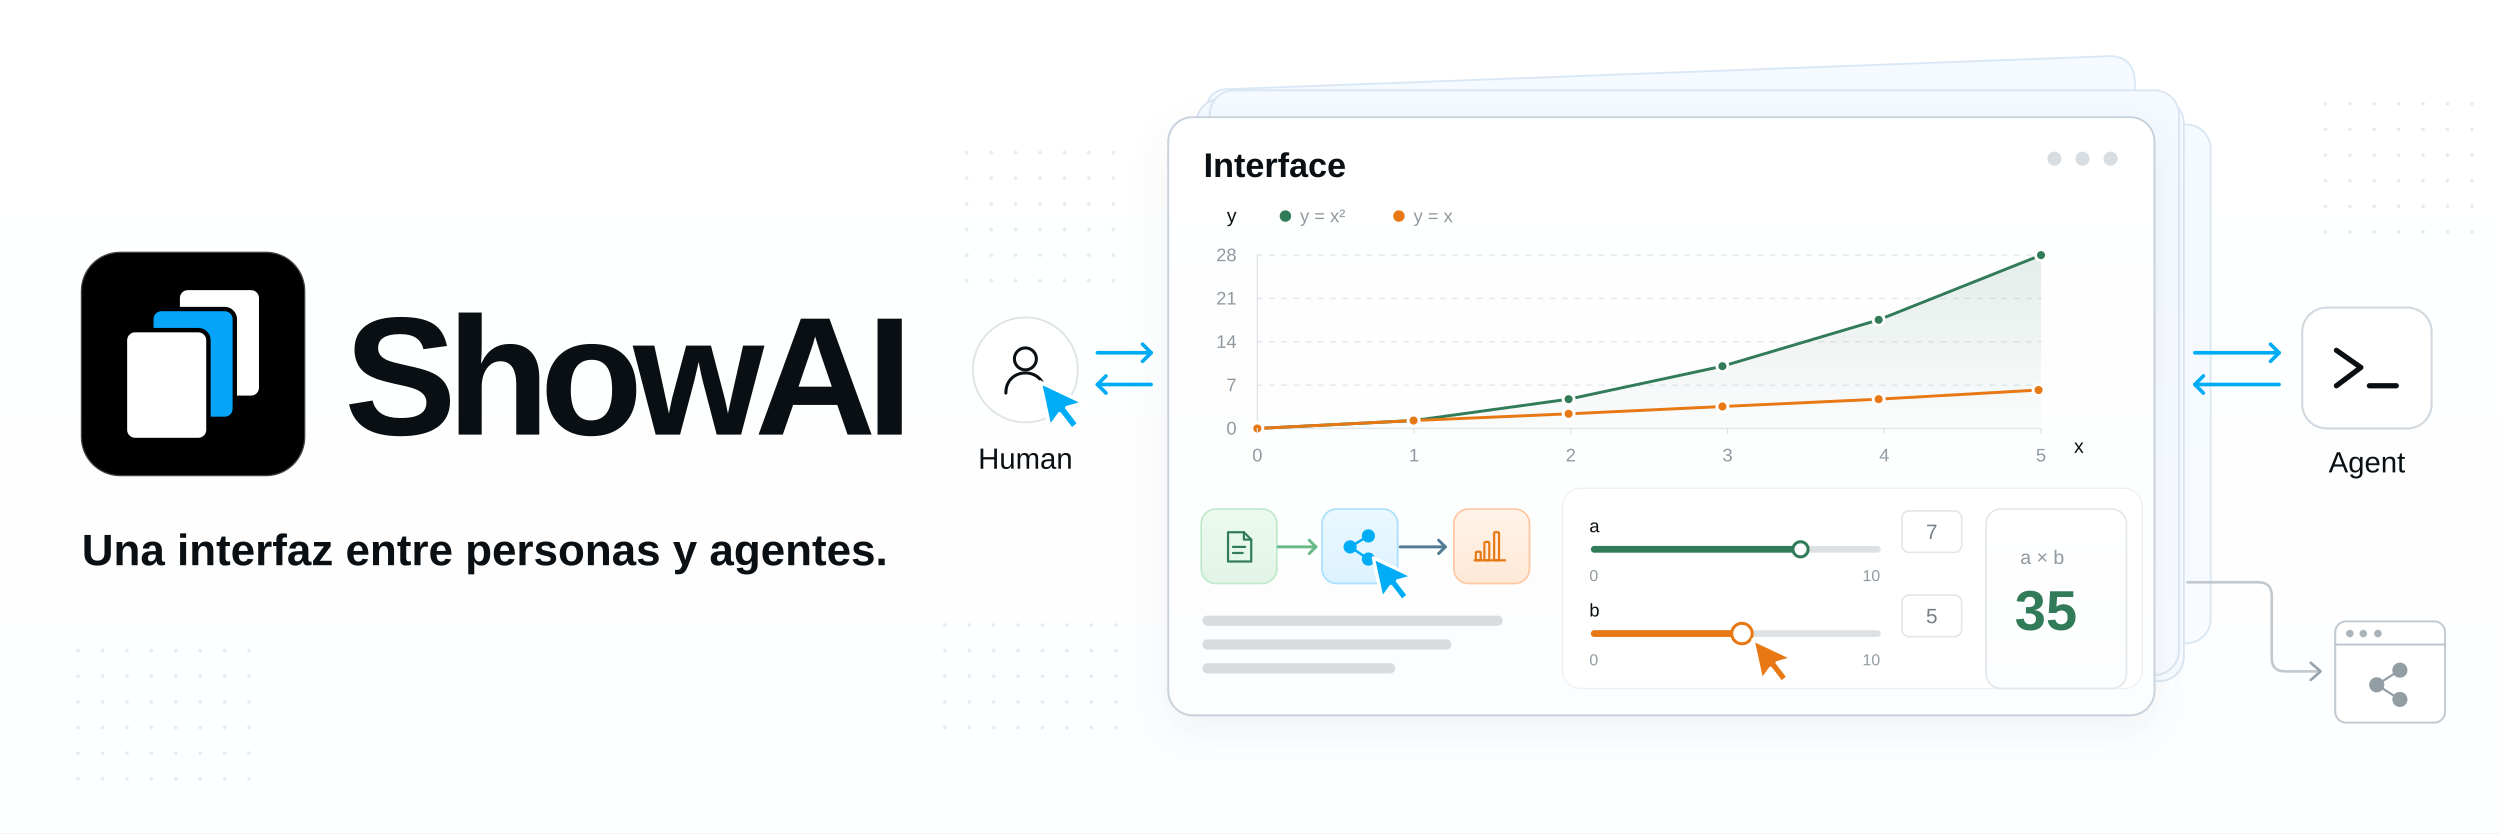
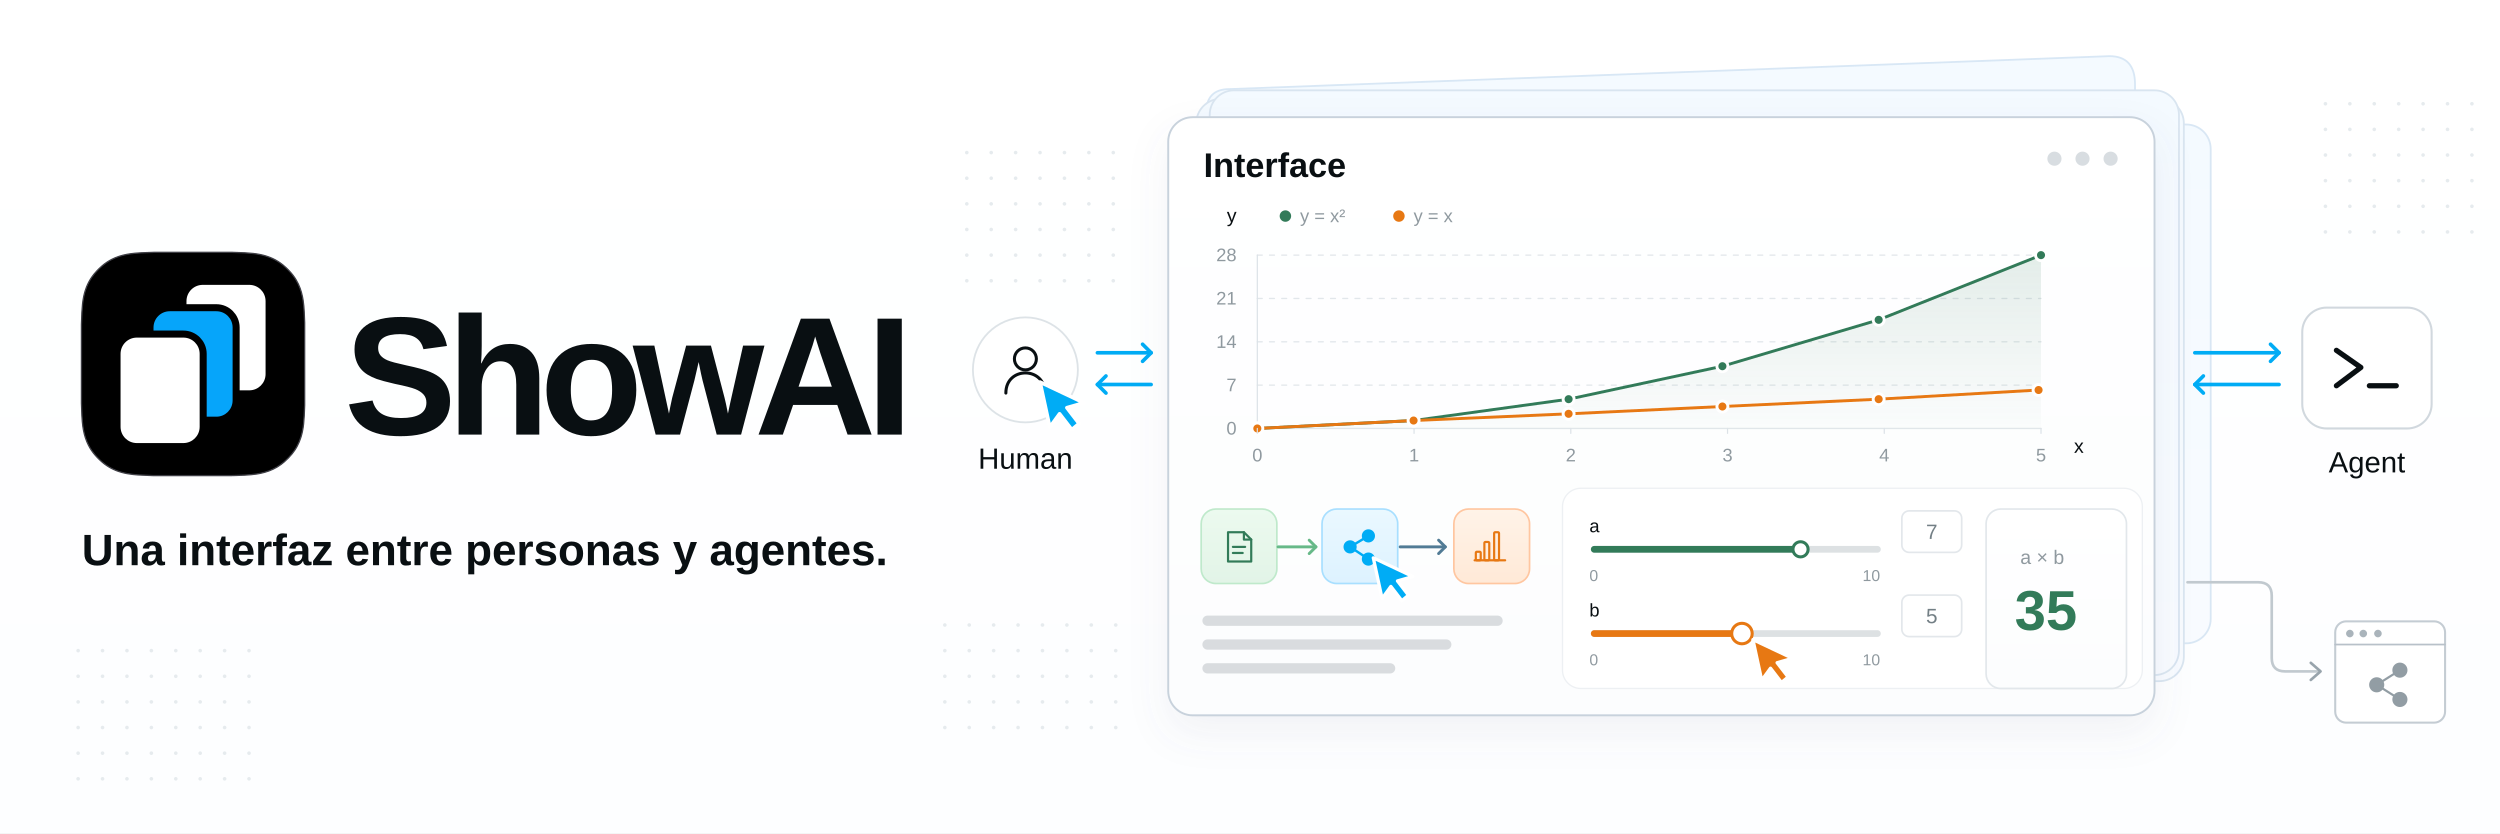
<svg xmlns="http://www.w3.org/2000/svg" width="2172" height="724" viewBox="0 0 2172 724" role="img" aria-labelledby="title description" lang="es" xml:lang="es">
  <defs>
    <linearGradient id="page-fill" x1="0%" y1="0%" x2="0%" y2="100%">
      <stop offset="0" stop-color="#FFFFFF" stop-opacity="1" />
      <stop offset="1" stop-color="#FDFEFF" stop-opacity="1" />
    </linearGradient>
    <linearGradient id="panel-fill" x1="0%" y1="0%" x2="0%" y2="100%">
      <stop offset="0" stop-color="#FFFFFF" stop-opacity="1" />
      <stop offset="1" stop-color="#FCFDFE" stop-opacity="1" />
    </linearGradient>
    <linearGradient id="rear-fill" x1="0%" y1="0%" x2="0%" y2="100%">
      <stop offset="0" stop-color="#F4FAFF" stop-opacity="1" />
      <stop offset="1" stop-color="#F8FBFF" stop-opacity="1" />
    </linearGradient>
    <linearGradient id="chart-fill" x1="0%" y1="0%" x2="0%" y2="100%">
      <stop offset="0" stop-color="#327B59" stop-opacity="0.13" />
      <stop offset="1" stop-color="#327B59" stop-opacity="0.015" />
    </linearGradient>
    <linearGradient id="green-tile" x1="0%" y1="0%" x2="0%" y2="100%">
      <stop offset="0" stop-color="#ECFAEF" stop-opacity="1" />
      <stop offset="1" stop-color="#E2F4E7" stop-opacity="1" />
    </linearGradient>
    <linearGradient id="blue-tile" x1="0%" y1="0%" x2="0%" y2="100%">
      <stop offset="0" stop-color="#EAF8FF" stop-opacity="1" />
      <stop offset="1" stop-color="#DDF2FF" stop-opacity="1" />
    </linearGradient>
    <linearGradient id="orange-tile" x1="0%" y1="0%" x2="0%" y2="100%">
      <stop offset="0" stop-color="#FFF3E8" stop-opacity="1" />
      <stop offset="1" stop-color="#FFE9D7" stop-opacity="1" />
    </linearGradient>
    <filter id="panel-shadow" x="-10%" y="-10%" width="125%" height="135%">
      <feDropShadow dx="0" dy="14" stdDeviation="16" flood-color="#66798A" flood-opacity="0.08" />
    </filter>
  </defs>
  <g id="banner" transform="scale(1.060547)">
    <rect x="0" y="0" width="2048" height="682.667" rx="0" fill="url(#page-fill)" stroke-width="1" id="background" />
    <g id="dots-left">
      <circle cx="64" cy="533" r="1.5" fill="#E6EBEE" stroke-width="1" />
      <circle cx="64" cy="554" r="1.5" fill="#E6EBEE" stroke-width="1" />
      <circle cx="64" cy="575" r="1.5" fill="#E6EBEE" stroke-width="1" />
      <circle cx="64" cy="596" r="1.5" fill="#E6EBEE" stroke-width="1" />
      <circle cx="64" cy="617" r="1.5" fill="#E6EBEE" stroke-width="1" />
      <circle cx="64" cy="638" r="1.5" fill="#E6EBEE" stroke-width="1" />
      <circle cx="84" cy="533" r="1.5" fill="#E6EBEE" stroke-width="1" />
      <circle cx="84" cy="554" r="1.5" fill="#E6EBEE" stroke-width="1" />
      <circle cx="84" cy="575" r="1.5" fill="#E6EBEE" stroke-width="1" />
      <circle cx="84" cy="596" r="1.5" fill="#E6EBEE" stroke-width="1" />
      <circle cx="84" cy="617" r="1.5" fill="#E6EBEE" stroke-width="1" />
      <circle cx="84" cy="638" r="1.5" fill="#E6EBEE" stroke-width="1" />
      <circle cx="104" cy="533" r="1.5" fill="#E6EBEE" stroke-width="1" />
      <circle cx="104" cy="554" r="1.5" fill="#E6EBEE" stroke-width="1" />
      <circle cx="104" cy="575" r="1.5" fill="#E6EBEE" stroke-width="1" />
      <circle cx="104" cy="596" r="1.5" fill="#E6EBEE" stroke-width="1" />
      <circle cx="104" cy="617" r="1.5" fill="#E6EBEE" stroke-width="1" />
      <circle cx="104" cy="638" r="1.5" fill="#E6EBEE" stroke-width="1" />
      <circle cx="124" cy="533" r="1.5" fill="#E6EBEE" stroke-width="1" />
      <circle cx="124" cy="554" r="1.5" fill="#E6EBEE" stroke-width="1" />
      <circle cx="124" cy="575" r="1.5" fill="#E6EBEE" stroke-width="1" />
      <circle cx="124" cy="596" r="1.5" fill="#E6EBEE" stroke-width="1" />
      <circle cx="124" cy="617" r="1.5" fill="#E6EBEE" stroke-width="1" />
      <circle cx="124" cy="638" r="1.5" fill="#E6EBEE" stroke-width="1" />
      <circle cx="144" cy="533" r="1.5" fill="#E6EBEE" stroke-width="1" />
      <circle cx="144" cy="554" r="1.5" fill="#E6EBEE" stroke-width="1" />
      <circle cx="144" cy="575" r="1.5" fill="#E6EBEE" stroke-width="1" />
      <circle cx="144" cy="596" r="1.5" fill="#E6EBEE" stroke-width="1" />
      <circle cx="144" cy="617" r="1.5" fill="#E6EBEE" stroke-width="1" />
      <circle cx="144" cy="638" r="1.5" fill="#E6EBEE" stroke-width="1" />
      <circle cx="164" cy="533" r="1.5" fill="#E6EBEE" stroke-width="1" />
      <circle cx="164" cy="554" r="1.5" fill="#E6EBEE" stroke-width="1" />
      <circle cx="164" cy="575" r="1.5" fill="#E6EBEE" stroke-width="1" />
      <circle cx="164" cy="596" r="1.5" fill="#E6EBEE" stroke-width="1" />
      <circle cx="164" cy="617" r="1.5" fill="#E6EBEE" stroke-width="1" />
      <circle cx="164" cy="638" r="1.5" fill="#E6EBEE" stroke-width="1" />
      <circle cx="184" cy="533" r="1.5" fill="#E6EBEE" stroke-width="1" />
      <circle cx="184" cy="554" r="1.5" fill="#E6EBEE" stroke-width="1" />
      <circle cx="184" cy="575" r="1.5" fill="#E6EBEE" stroke-width="1" />
      <circle cx="184" cy="596" r="1.5" fill="#E6EBEE" stroke-width="1" />
      <circle cx="184" cy="617" r="1.5" fill="#E6EBEE" stroke-width="1" />
      <circle cx="184" cy="638" r="1.5" fill="#E6EBEE" stroke-width="1" />
      <circle cx="204" cy="533" r="1.5" fill="#E6EBEE" stroke-width="1" />
      <circle cx="204" cy="554" r="1.5" fill="#E6EBEE" stroke-width="1" />
      <circle cx="204" cy="575" r="1.5" fill="#E6EBEE" stroke-width="1" />
      <circle cx="204" cy="596" r="1.5" fill="#E6EBEE" stroke-width="1" />
      <circle cx="204" cy="617" r="1.5" fill="#E6EBEE" stroke-width="1" />
      <circle cx="204" cy="638" r="1.5" fill="#E6EBEE" stroke-width="1" />
    </g>
    <g id="dots-middle-top">
      <circle cx="792" cy="125" r="1.5" fill="#E6EBEE" stroke-width="1" />
      <circle cx="792" cy="146" r="1.5" fill="#E6EBEE" stroke-width="1" />
      <circle cx="792" cy="167" r="1.5" fill="#E6EBEE" stroke-width="1" />
      <circle cx="792" cy="188" r="1.5" fill="#E6EBEE" stroke-width="1" />
      <circle cx="792" cy="209" r="1.5" fill="#E6EBEE" stroke-width="1" />
      <circle cx="792" cy="230" r="1.5" fill="#E6EBEE" stroke-width="1" />
      <circle cx="812" cy="125" r="1.5" fill="#E6EBEE" stroke-width="1" />
      <circle cx="812" cy="146" r="1.5" fill="#E6EBEE" stroke-width="1" />
      <circle cx="812" cy="167" r="1.5" fill="#E6EBEE" stroke-width="1" />
      <circle cx="812" cy="188" r="1.5" fill="#E6EBEE" stroke-width="1" />
      <circle cx="812" cy="209" r="1.5" fill="#E6EBEE" stroke-width="1" />
      <circle cx="812" cy="230" r="1.5" fill="#E6EBEE" stroke-width="1" />
      <circle cx="832" cy="125" r="1.5" fill="#E6EBEE" stroke-width="1" />
      <circle cx="832" cy="146" r="1.5" fill="#E6EBEE" stroke-width="1" />
      <circle cx="832" cy="167" r="1.5" fill="#E6EBEE" stroke-width="1" />
      <circle cx="832" cy="188" r="1.5" fill="#E6EBEE" stroke-width="1" />
      <circle cx="832" cy="209" r="1.5" fill="#E6EBEE" stroke-width="1" />
      <circle cx="832" cy="230" r="1.5" fill="#E6EBEE" stroke-width="1" />
      <circle cx="852" cy="125" r="1.5" fill="#E6EBEE" stroke-width="1" />
      <circle cx="852" cy="146" r="1.5" fill="#E6EBEE" stroke-width="1" />
      <circle cx="852" cy="167" r="1.5" fill="#E6EBEE" stroke-width="1" />
      <circle cx="852" cy="188" r="1.5" fill="#E6EBEE" stroke-width="1" />
      <circle cx="852" cy="209" r="1.5" fill="#E6EBEE" stroke-width="1" />
      <circle cx="852" cy="230" r="1.5" fill="#E6EBEE" stroke-width="1" />
      <circle cx="872" cy="125" r="1.5" fill="#E6EBEE" stroke-width="1" />
      <circle cx="872" cy="146" r="1.5" fill="#E6EBEE" stroke-width="1" />
      <circle cx="872" cy="167" r="1.5" fill="#E6EBEE" stroke-width="1" />
      <circle cx="872" cy="188" r="1.5" fill="#E6EBEE" stroke-width="1" />
      <circle cx="872" cy="209" r="1.5" fill="#E6EBEE" stroke-width="1" />
      <circle cx="872" cy="230" r="1.5" fill="#E6EBEE" stroke-width="1" />
      <circle cx="892" cy="125" r="1.5" fill="#E6EBEE" stroke-width="1" />
      <circle cx="892" cy="146" r="1.5" fill="#E6EBEE" stroke-width="1" />
      <circle cx="892" cy="167" r="1.5" fill="#E6EBEE" stroke-width="1" />
      <circle cx="892" cy="188" r="1.5" fill="#E6EBEE" stroke-width="1" />
      <circle cx="892" cy="209" r="1.5" fill="#E6EBEE" stroke-width="1" />
      <circle cx="892" cy="230" r="1.5" fill="#E6EBEE" stroke-width="1" />
      <circle cx="912" cy="125" r="1.5" fill="#E6EBEE" stroke-width="1" />
      <circle cx="912" cy="146" r="1.5" fill="#E6EBEE" stroke-width="1" />
      <circle cx="912" cy="167" r="1.5" fill="#E6EBEE" stroke-width="1" />
      <circle cx="912" cy="188" r="1.5" fill="#E6EBEE" stroke-width="1" />
      <circle cx="912" cy="209" r="1.5" fill="#E6EBEE" stroke-width="1" />
      <circle cx="912" cy="230" r="1.5" fill="#E6EBEE" stroke-width="1" />
    </g>
    <g id="dots-middle-bottom">
      <circle cx="774" cy="512" r="1.5" fill="#E6EBEE" stroke-width="1" />
      <circle cx="774" cy="533" r="1.5" fill="#E6EBEE" stroke-width="1" />
      <circle cx="774" cy="554" r="1.5" fill="#E6EBEE" stroke-width="1" />
      <circle cx="774" cy="575" r="1.5" fill="#E6EBEE" stroke-width="1" />
      <circle cx="774" cy="596" r="1.5" fill="#E6EBEE" stroke-width="1" />
      <circle cx="794" cy="512" r="1.5" fill="#E6EBEE" stroke-width="1" />
      <circle cx="794" cy="533" r="1.5" fill="#E6EBEE" stroke-width="1" />
      <circle cx="794" cy="554" r="1.5" fill="#E6EBEE" stroke-width="1" />
      <circle cx="794" cy="575" r="1.5" fill="#E6EBEE" stroke-width="1" />
      <circle cx="794" cy="596" r="1.5" fill="#E6EBEE" stroke-width="1" />
      <circle cx="814" cy="512" r="1.5" fill="#E6EBEE" stroke-width="1" />
      <circle cx="814" cy="533" r="1.5" fill="#E6EBEE" stroke-width="1" />
      <circle cx="814" cy="554" r="1.5" fill="#E6EBEE" stroke-width="1" />
      <circle cx="814" cy="575" r="1.5" fill="#E6EBEE" stroke-width="1" />
      <circle cx="814" cy="596" r="1.5" fill="#E6EBEE" stroke-width="1" />
      <circle cx="834" cy="512" r="1.5" fill="#E6EBEE" stroke-width="1" />
      <circle cx="834" cy="533" r="1.5" fill="#E6EBEE" stroke-width="1" />
      <circle cx="834" cy="554" r="1.5" fill="#E6EBEE" stroke-width="1" />
      <circle cx="834" cy="575" r="1.5" fill="#E6EBEE" stroke-width="1" />
      <circle cx="834" cy="596" r="1.5" fill="#E6EBEE" stroke-width="1" />
      <circle cx="854" cy="512" r="1.5" fill="#E6EBEE" stroke-width="1" />
      <circle cx="854" cy="533" r="1.5" fill="#E6EBEE" stroke-width="1" />
      <circle cx="854" cy="554" r="1.5" fill="#E6EBEE" stroke-width="1" />
      <circle cx="854" cy="575" r="1.5" fill="#E6EBEE" stroke-width="1" />
      <circle cx="854" cy="596" r="1.5" fill="#E6EBEE" stroke-width="1" />
      <circle cx="874" cy="512" r="1.5" fill="#E6EBEE" stroke-width="1" />
      <circle cx="874" cy="533" r="1.5" fill="#E6EBEE" stroke-width="1" />
      <circle cx="874" cy="554" r="1.5" fill="#E6EBEE" stroke-width="1" />
      <circle cx="874" cy="575" r="1.5" fill="#E6EBEE" stroke-width="1" />
      <circle cx="874" cy="596" r="1.5" fill="#E6EBEE" stroke-width="1" />
      <circle cx="894" cy="512" r="1.5" fill="#E6EBEE" stroke-width="1" />
      <circle cx="894" cy="533" r="1.5" fill="#E6EBEE" stroke-width="1" />
      <circle cx="894" cy="554" r="1.5" fill="#E6EBEE" stroke-width="1" />
      <circle cx="894" cy="575" r="1.5" fill="#E6EBEE" stroke-width="1" />
      <circle cx="894" cy="596" r="1.5" fill="#E6EBEE" stroke-width="1" />
      <circle cx="914" cy="512" r="1.5" fill="#E6EBEE" stroke-width="1" />
      <circle cx="914" cy="533" r="1.5" fill="#E6EBEE" stroke-width="1" />
      <circle cx="914" cy="554" r="1.5" fill="#E6EBEE" stroke-width="1" />
      <circle cx="914" cy="575" r="1.5" fill="#E6EBEE" stroke-width="1" />
      <circle cx="914" cy="596" r="1.5" fill="#E6EBEE" stroke-width="1" />
    </g>
    <g id="dots-right">
      <circle cx="1905" cy="85" r="1.5" fill="#E6EBEE" stroke-width="1" />
      <circle cx="1905" cy="106" r="1.5" fill="#E6EBEE" stroke-width="1" />
      <circle cx="1905" cy="127" r="1.5" fill="#E6EBEE" stroke-width="1" />
      <circle cx="1905" cy="148" r="1.5" fill="#E6EBEE" stroke-width="1" />
      <circle cx="1905" cy="169" r="1.5" fill="#E6EBEE" stroke-width="1" />
      <circle cx="1905" cy="190" r="1.5" fill="#E6EBEE" stroke-width="1" />
      <circle cx="1925" cy="85" r="1.5" fill="#E6EBEE" stroke-width="1" />
      <circle cx="1925" cy="106" r="1.5" fill="#E6EBEE" stroke-width="1" />
      <circle cx="1925" cy="127" r="1.5" fill="#E6EBEE" stroke-width="1" />
      <circle cx="1925" cy="148" r="1.5" fill="#E6EBEE" stroke-width="1" />
      <circle cx="1925" cy="169" r="1.5" fill="#E6EBEE" stroke-width="1" />
      <circle cx="1925" cy="190" r="1.5" fill="#E6EBEE" stroke-width="1" />
      <circle cx="1945" cy="85" r="1.5" fill="#E6EBEE" stroke-width="1" />
      <circle cx="1945" cy="106" r="1.5" fill="#E6EBEE" stroke-width="1" />
      <circle cx="1945" cy="127" r="1.5" fill="#E6EBEE" stroke-width="1" />
      <circle cx="1945" cy="148" r="1.5" fill="#E6EBEE" stroke-width="1" />
      <circle cx="1945" cy="169" r="1.5" fill="#E6EBEE" stroke-width="1" />
      <circle cx="1945" cy="190" r="1.5" fill="#E6EBEE" stroke-width="1" />
      <circle cx="1965" cy="85" r="1.5" fill="#E6EBEE" stroke-width="1" />
      <circle cx="1965" cy="106" r="1.5" fill="#E6EBEE" stroke-width="1" />
      <circle cx="1965" cy="127" r="1.5" fill="#E6EBEE" stroke-width="1" />
      <circle cx="1965" cy="148" r="1.5" fill="#E6EBEE" stroke-width="1" />
      <circle cx="1965" cy="169" r="1.5" fill="#E6EBEE" stroke-width="1" />
      <circle cx="1965" cy="190" r="1.5" fill="#E6EBEE" stroke-width="1" />
      <circle cx="1985" cy="85" r="1.5" fill="#E6EBEE" stroke-width="1" />
      <circle cx="1985" cy="106" r="1.5" fill="#E6EBEE" stroke-width="1" />
      <circle cx="1985" cy="127" r="1.5" fill="#E6EBEE" stroke-width="1" />
      <circle cx="1985" cy="148" r="1.5" fill="#E6EBEE" stroke-width="1" />
      <circle cx="1985" cy="169" r="1.5" fill="#E6EBEE" stroke-width="1" />
      <circle cx="1985" cy="190" r="1.5" fill="#E6EBEE" stroke-width="1" />
      <circle cx="2005" cy="85" r="1.5" fill="#E6EBEE" stroke-width="1" />
      <circle cx="2005" cy="106" r="1.5" fill="#E6EBEE" stroke-width="1" />
      <circle cx="2005" cy="127" r="1.5" fill="#E6EBEE" stroke-width="1" />
      <circle cx="2005" cy="148" r="1.5" fill="#E6EBEE" stroke-width="1" />
      <circle cx="2005" cy="169" r="1.5" fill="#E6EBEE" stroke-width="1" />
      <circle cx="2005" cy="190" r="1.5" fill="#E6EBEE" stroke-width="1" />
      <circle cx="2025" cy="85" r="1.5" fill="#E6EBEE" stroke-width="1" />
      <circle cx="2025" cy="106" r="1.5" fill="#E6EBEE" stroke-width="1" />
      <circle cx="2025" cy="127" r="1.5" fill="#E6EBEE" stroke-width="1" />
      <circle cx="2025" cy="148" r="1.5" fill="#E6EBEE" stroke-width="1" />
      <circle cx="2025" cy="169" r="1.5" fill="#E6EBEE" stroke-width="1" />
      <circle cx="2025" cy="190" r="1.5" fill="#E6EBEE" stroke-width="1" />
    </g>
    <g id="brand">
      <g id="showai-logo" transform="translate(66 206) scale(0.36)">
-         <rect x="2" y="2" width="508" height="508" rx="88" fill="#000000" />
-         <rect id="back" x="226" y="88" width="180" height="240" rx="18" fill="#FFFFFF" />
-         <rect x="166" y="136" width="180" height="240" rx="18" fill="none" stroke="#000000" stroke-width="20" />
-         <rect id="middle" x="166" y="136" width="180" height="240" rx="18" fill="#06A5FA" />
-         <rect x="106" y="184" width="180" height="240" rx="18" fill="none" stroke="#000000" stroke-width="20" />
-         <rect id="front" x="106" y="184" width="180" height="240" rx="18" fill="#FFFFFF" />
-         <rect x="2" y="2" width="508" height="508" rx="88" fill="none" stroke="#3F3F46" stroke-width="3" />
+         <path d="M352.986 509.754 L343.561 510 L163.975 509.972 L130.24 508.442 L119.326 507.458 L105.932 505.491 L98.49 503.927 L93.033 502.508 L86.584 500.514 L81.127 498.52 L75.174 495.985 L69.221 493.03 L64.756 490.507 L59.299 487.033 L53.842 483.086 L48.385 478.625 L42.928 473.629 L37.897 468.576 L33.375 463.615 L28.914 458.158 L24.967 452.701 L21.493 447.244 L17.943 440.795 L14.488 433.354 L10.99 423.928 L8.556 415.494 L6.509 406.068 L5.092 397.139 L4.042 387.713 L3.067 373.822 L2.005 345.545 L2.005 166.455 L3.067 138.178 L4.542 119.326 L5.586 111.389 L7.087 102.955 L8.556 96.506 L10.512 89.561 L13.48 81.127 L16.015 75.174 L18.97 69.221 L22.404 63.268 L26.004 57.811 L30.878 51.361 L36.975 44.418 L41.439 39.823 L48.385 33.375 L53.842 28.914 L59.299 24.967 L64.756 21.493 L71.205 17.943 L78.646 14.488 L88.072 10.99 L96.506 8.556 L105.932 6.509 L114.861 5.092 L124.287 4.042 L138.178 3.067 L166.455 2.005 L345.545 2.005 L373.822 3.067 L392.674 4.542 L400.611 5.586 L409.045 7.087 L415.494 8.556 L422.439 10.512 L430.873 13.48 L436.826 16.015 L442.779 18.97 L448.732 22.404 L454.189 26.004 L460.639 30.878 L467.582 36.975 L472.177 41.439 L478.625 48.385 L483.086 53.842 L487.033 59.299 L490.507 64.756 L495.523 74.182 L499.469 83.607 L502.508 93.033 L504.913 102.955 L506.414 111.389 L507.958 124.287 L508.933 138.178 L509.927 161.99 L509.927 350.01 L508.933 373.822 L507.458 392.674 L506.414 400.611 L504.913 409.045 L503.444 415.494 L501.488 422.439 L497.512 433.354 L493.03 442.779 L490.507 447.244 L487.033 452.701 L481.122 460.639 L473.15 469.568 L463.615 478.625 L456.174 484.578 L447.244 490.507 L437.818 495.523 L428.393 499.469 L418.967 502.508 L409.045 504.913 L400.611 506.414 L387.713 507.958 L373.822 508.933 Z" fill="#000000" />
+         <rect id="showai-logo-back" x="241" y="76" width="180" height="240" rx="37" fill="#FFFFFF" />
+         <rect x="166" y="136" width="180" height="240" rx="37" fill="none" stroke="#000000" stroke-width="32" />
+         <rect id="showai-logo-middle" x="166" y="136" width="180" height="240" rx="37" fill="#06A5FA" />
+         <rect x="91" y="196" width="180" height="240" rx="37" fill="none" stroke="#000000" stroke-width="32" />
+         <rect id="showai-logo-front" x="91" y="196" width="180" height="240" rx="37" fill="#FFFFFF" />
+         <path d="M352.986 509.754 L343.561 510 L163.975 509.972 L130.24 508.442 L119.326 507.458 L105.932 505.491 L98.49 503.927 L93.033 502.508 L86.584 500.514 L81.127 498.52 L75.174 495.985 L69.221 493.03 L64.756 490.507 L59.299 487.033 L53.842 483.086 L48.385 478.625 L42.928 473.629 L37.897 468.576 L33.375 463.615 L28.914 458.158 L24.967 452.701 L21.493 447.244 L17.943 440.795 L14.488 433.354 L10.99 423.928 L8.556 415.494 L6.509 406.068 L5.092 397.139 L4.042 387.713 L3.067 373.822 L2.005 345.545 L2.005 166.455 L3.067 138.178 L4.542 119.326 L5.586 111.389 L7.087 102.955 L8.556 96.506 L10.512 89.561 L13.48 81.127 L16.015 75.174 L18.97 69.221 L22.404 63.268 L26.004 57.811 L30.878 51.361 L36.975 44.418 L41.439 39.823 L48.385 33.375 L53.842 28.914 L59.299 24.967 L64.756 21.493 L71.205 17.943 L78.646 14.488 L88.072 10.99 L96.506 8.556 L105.932 6.509 L114.861 5.092 L124.287 4.042 L138.178 3.067 L166.455 2.005 L345.545 2.005 L373.822 3.067 L392.674 4.542 L400.611 5.586 L409.045 7.087 L415.494 8.556 L422.439 10.512 L430.873 13.48 L436.826 16.015 L442.779 18.97 L448.732 22.404 L454.189 26.004 L460.639 30.878 L467.582 36.975 L472.177 41.439 L478.625 48.385 L483.086 53.842 L487.033 59.299 L490.507 64.756 L495.523 74.182 L499.469 83.607 L502.508 93.033 L504.913 102.955 L506.414 111.389 L507.958 124.287 L508.933 138.178 L509.927 161.99 L509.927 350.01 L508.933 373.822 L507.458 392.674 L506.414 400.611 L504.913 409.045 L503.444 415.494 L501.488 422.439 L497.512 433.354 L493.03 442.779 L490.507 447.244 L487.033 452.701 L481.122 460.639 L473.15 469.568 L463.615 478.625 L456.174 484.578 L447.244 490.507 L437.818 495.523 L428.393 499.469 L418.967 502.508 L409.045 504.913 L400.611 506.414 L387.713 507.958 L373.822 508.933 Z" fill="none" stroke="#3F3F46" stroke-width="3" />
      </g>
      <text x="282" y="356" fill="#090F12" font-family="Arial" font-size="138" font-weight="900" text-anchor="start" letter-spacing="-8" id="brand-name">ShowAI</text>
      <text x="67" y="463" fill="#090F12" font-family="Arial" font-size="36" font-weight="600" text-anchor="start" id="tagline">Una interfaz entre personas y agentes.</text>
    </g>
    <g id="human">
      <circle cx="840" cy="303" r="43" fill="#FFFFFF" stroke="#DDE3E7" stroke-width="1.5" />
      <circle cx="840" cy="294" r="9" fill="none" stroke="#090F12" stroke-width="2.5" />
      <path d="M824,322 C824,300 856,300 856,322" stroke="#090F12" stroke-width="2.5" fill="none" stroke-linecap="round" stroke-linejoin="round" />
      <g id="human-pointer" transform="translate(852 313) scale(1)">
        <path d="M0,0 L8,37 L16,26 L26,39 L32,34 L22,21 L36,17 Z" stroke="#FFFFFF" stroke-width="3" fill="#00ACF5" stroke-linecap="round" stroke-linejoin="round" />
      </g>
      <text x="840" y="384" fill="#090F12" font-family="Arial" font-size="24" font-weight="500" text-anchor="middle">Human</text>
    </g>
    <g id="human-interface-links">
      <line x1="899" y1="289" x2="943" y2="289" stroke="#00ACF5" stroke-width="3" stroke-linecap="round" />
      <path d="M936,282 L943,289 L936,296" stroke="#00ACF5" stroke-width="3" fill="none" stroke-linecap="round" stroke-linejoin="round" />
      <line x1="943" y1="315" x2="899" y2="315" stroke="#00ACF5" stroke-width="3" stroke-linecap="round" />
      <path d="M906,308 L899,315 L906,322" stroke="#00ACF5" stroke-width="3" fill="none" stroke-linecap="round" stroke-linejoin="round" />
    </g>
    <g id="interface">
      <g id="rear-cards">
        <path d="M1007,73 L1728,46 Q1749,46 1749,69 L1749,490 Q1749,511 1728,512 L1007,535 Q988,535 988,514 L988,93 Q988,73 1007,73 Z" stroke="#D8E7F5" stroke-width="1.5" fill="url(#rear-fill)" stroke-linecap="round" stroke-linejoin="round" />
        <rect x="1003" y="102" width="808" height="425" rx="20" fill="url(#rear-fill)" stroke="#D9E7F4" stroke-width="1.5" />
        <rect x="980" y="81" width="809" height="477" rx="20" fill="url(#rear-fill)" stroke="#D9E5F0" stroke-width="1.5" />
        <rect x="991" y="74" width="794" height="479" rx="20" fill="url(#rear-fill)" stroke="#D9E5F0" stroke-width="1.5" />
      </g>
      <rect x="957" y="96" width="808" height="490" rx="20" fill="url(#panel-fill)" stroke="#C8D2DC" stroke-width="1.6" filter="url(#panel-shadow)" id="interface-panel" />
      <g id="header">
        <text x="986" y="145" fill="#090F12" font-family="Arial" font-size="28" font-weight="700" text-anchor="start">Interface</text>
        <circle cx="1683" cy="130" r="5.8" fill="#D8DDE1" stroke-width="1" />
        <circle cx="1706" cy="130" r="5.8" fill="#D8DDE1" stroke-width="1" />
        <circle cx="1729" cy="130" r="5.8" fill="#D8DDE1" stroke-width="1" />
      </g>
      <g id="chart">
        <text x="1005" y="182" fill="#090F12" font-family="Arial" font-size="16" font-weight="400" text-anchor="start">y</text>
        <circle cx="1053" cy="177" r="4.7" fill="#327B59" stroke-width="1" />
        <text x="1065" y="182" fill="#8F999F" font-family="Arial" font-size="15" font-weight="400" text-anchor="start">y = x²</text>
        <circle cx="1146" cy="177" r="4.7" fill="#E77813" stroke-width="1" />
        <text x="1158" y="182" fill="#8F999F" font-family="Arial" font-size="15" font-weight="400" text-anchor="start">y = x</text>
        <line x1="1030" y1="209.0" x2="1672" y2="209.0" stroke="#E2E7EB" stroke-width="1.1" stroke-linecap="round" stroke-dasharray="4 6" />
        <text x="1013" y="214.0" fill="#8F999F" font-family="Arial" font-size="15" font-weight="400" text-anchor="end">28</text>
        <line x1="1030" y1="244.5" x2="1672" y2="244.5" stroke="#E2E7EB" stroke-width="1.1" stroke-linecap="round" stroke-dasharray="4 6" />
        <text x="1013" y="249.5" fill="#8F999F" font-family="Arial" font-size="15" font-weight="400" text-anchor="end">21</text>
        <line x1="1030" y1="280.0" x2="1672" y2="280.0" stroke="#E2E7EB" stroke-width="1.1" stroke-linecap="round" stroke-dasharray="4 6" />
        <text x="1013" y="285.0" fill="#8F999F" font-family="Arial" font-size="15" font-weight="400" text-anchor="end">14</text>
        <line x1="1030" y1="315.5" x2="1672" y2="315.5" stroke="#E2E7EB" stroke-width="1.1" stroke-linecap="round" stroke-dasharray="4 6" />
        <text x="1013" y="320.5" fill="#8F999F" font-family="Arial" font-size="15" font-weight="400" text-anchor="end">7</text>
        <line x1="1030" y1="351.0" x2="1672" y2="351.0" stroke="#E2E7EB" stroke-width="1.1" stroke-linecap="round" />
        <text x="1013" y="356.0" fill="#8F999F" font-family="Arial" font-size="15" font-weight="400" text-anchor="end">0</text>
        <line x1="1030" y1="209" x2="1030" y2="351" stroke="#DCE2E7" stroke-width="1" stroke-linecap="round" />
        <path d="M1030,351 L1158,344.5 L1285,327 L1411,300 L1539,262 L1672,209 L1672,351 Z" stroke-width="1" fill="url(#chart-fill)" stroke-linecap="round" stroke-linejoin="round" id="quadratic-area" />
        <g id="quadratic">
          <path d="M1030,351 L1158,344.5 L1285,327 L1411,300 L1539,262 L1672,209" stroke="#327B59" stroke-width="2.4" fill="none" stroke-linecap="round" stroke-linejoin="round" id="quadratic-line" />
          <circle cx="1030" cy="351" r="4.5" fill="#327B59" stroke="#FFFFFF" stroke-width="2.4" id="quadratic-point-0" />
          <circle cx="1158" cy="344.5" r="4.5" fill="#327B59" stroke="#FFFFFF" stroke-width="2.4" id="quadratic-point-1" />
          <circle cx="1285" cy="327" r="4.5" fill="#327B59" stroke="#FFFFFF" stroke-width="2.4" id="quadratic-point-2" />
          <circle cx="1411" cy="300" r="4.5" fill="#327B59" stroke="#FFFFFF" stroke-width="2.4" id="quadratic-point-3" />
          <circle cx="1539" cy="262" r="4.5" fill="#327B59" stroke="#FFFFFF" stroke-width="2.4" id="quadratic-point-4" />
          <circle cx="1672" cy="209" r="4.5" fill="#327B59" stroke="#FFFFFF" stroke-width="2.4" id="quadratic-point-5" />
        </g>
        <g id="linear">
          <path d="M1030,351 L1158,344.5 L1285,339 L1411,333 L1539,327 L1670,319.5" stroke="#E77813" stroke-width="2.4" fill="none" stroke-linecap="round" stroke-linejoin="round" id="linear-line" />
          <circle cx="1030" cy="351" r="4.5" fill="#E77813" stroke="#FFFFFF" stroke-width="2.4" id="linear-point-0" />
          <circle cx="1158" cy="344.5" r="4.5" fill="#E77813" stroke="#FFFFFF" stroke-width="2.4" id="linear-point-1" />
          <circle cx="1285" cy="339" r="4.5" fill="#E77813" stroke="#FFFFFF" stroke-width="2.4" id="linear-point-2" />
          <circle cx="1411" cy="333" r="4.5" fill="#E77813" stroke="#FFFFFF" stroke-width="2.4" id="linear-point-3" />
          <circle cx="1539" cy="327" r="4.5" fill="#E77813" stroke="#FFFFFF" stroke-width="2.4" id="linear-point-4" />
          <circle cx="1670" cy="319.5" r="4.5" fill="#E77813" stroke="#FFFFFF" stroke-width="2.4" id="linear-point-5" />
        </g>
        <line x1="1030.0" y1="351" x2="1030.0" y2="355" stroke="#DCE2E7" stroke-width="1" stroke-linecap="round" />
        <text x="1030.0" y="378" fill="#8F999F" font-family="Arial" font-size="15" font-weight="400" text-anchor="middle">0</text>
        <line x1="1158.4" y1="351" x2="1158.4" y2="355" stroke="#DCE2E7" stroke-width="1" stroke-linecap="round" />
        <text x="1158.4" y="378" fill="#8F999F" font-family="Arial" font-size="15" font-weight="400" text-anchor="middle">1</text>
        <line x1="1286.8" y1="351" x2="1286.8" y2="355" stroke="#DCE2E7" stroke-width="1" stroke-linecap="round" />
        <text x="1286.8" y="378" fill="#8F999F" font-family="Arial" font-size="15" font-weight="400" text-anchor="middle">2</text>
        <line x1="1415.2" y1="351" x2="1415.2" y2="355" stroke="#DCE2E7" stroke-width="1" stroke-linecap="round" />
        <text x="1415.2" y="378" fill="#8F999F" font-family="Arial" font-size="15" font-weight="400" text-anchor="middle">3</text>
        <line x1="1543.6" y1="351" x2="1543.6" y2="355" stroke="#DCE2E7" stroke-width="1" stroke-linecap="round" />
        <text x="1543.6" y="378" fill="#8F999F" font-family="Arial" font-size="15" font-weight="400" text-anchor="middle">4</text>
        <line x1="1672.0" y1="351" x2="1672.0" y2="355" stroke="#DCE2E7" stroke-width="1" stroke-linecap="round" />
        <text x="1672.0" y="378" fill="#8F999F" font-family="Arial" font-size="15" font-weight="400" text-anchor="middle">5</text>
        <text x="1699" y="371" fill="#090F12" font-family="Arial" font-size="16" font-weight="400" text-anchor="start">x</text>
      </g>
      <g id="workflow">
        <rect x="984" y="417" width="62" height="61" rx="12" fill="url(#green-tile)" stroke="#BFE9CB" stroke-width="1.4" />
        <rect x="1083" y="417" width="62" height="61" rx="12" fill="url(#blue-tile)" stroke="#A8DFFF" stroke-width="1.4" />
        <rect x="1191" y="417" width="62" height="61" rx="12" fill="url(#orange-tile)" stroke="#FFC6A0" stroke-width="1.4" />
        <line x1="1047" y1="448" x2="1078" y2="448" stroke="#67B988" stroke-width="2.4" stroke-linecap="round" />
        <path d="M1072.5,442.5 L1078,448 L1072.5,453.5" stroke="#67B988" stroke-width="2.4" fill="none" stroke-linecap="round" stroke-linejoin="round" />
        <line x1="1147" y1="448" x2="1184" y2="448" stroke="#517B95" stroke-width="2.4" stroke-linecap="round" />
        <path d="M1178.5,442.5 L1184,448 L1178.5,453.5" stroke="#517B95" stroke-width="2.4" fill="none" stroke-linecap="round" stroke-linejoin="round" />
        <g id="document-icon">
          <path d="M1006,436 L1019,436 L1025,442 L1025,460 L1006,460 Z" stroke="#327B59" stroke-width="1.8" fill="none" stroke-linecap="round" stroke-linejoin="round" />
          <path d="M1019,436 L1019,442 L1025,442" stroke="#327B59" stroke-width="1.8" fill="none" stroke-linecap="round" stroke-linejoin="round" />
          <line x1="1010" y1="448" x2="1020" y2="448" stroke="#327B59" stroke-width="1.8" stroke-linecap="round" />
          <line x1="1010" y1="453" x2="1018" y2="453" stroke="#327B59" stroke-width="1.8" stroke-linecap="round" />
        </g>
        <g id="share-icon">
          <line x1="1106" y1="448" x2="1121" y2="439" stroke="#00ACF5" stroke-width="2" stroke-linecap="round" />
          <line x1="1106" y1="448" x2="1121" y2="458" stroke="#00ACF5" stroke-width="2" stroke-linecap="round" />
          <circle cx="1106" cy="448" r="5.4" fill="#00ACF5" stroke-width="1" />
          <circle cx="1121" cy="439" r="5.4" fill="#00ACF5" stroke-width="1" />
          <circle cx="1121" cy="458" r="5.4" fill="#00ACF5" stroke-width="1" />
        </g>
        <g id="bar-icon">
          <rect x="1209" y="452" width="4" height="7" rx="0.8" fill="none" stroke="#E77813" stroke-width="1.8" />
          <rect x="1216" y="444" width="4" height="15" rx="0.8" fill="none" stroke="#E77813" stroke-width="1.8" />
          <rect x="1224" y="436" width="4" height="23" rx="0.8" fill="none" stroke="#E77813" stroke-width="1.8" />
          <line x1="1208" y1="459" x2="1233" y2="459" stroke="#E77813" stroke-width="1.8" stroke-linecap="round" />
        </g>
        <g id="share-pointer" transform="translate(1125 457) scale(0.9)">
          <path d="M0,0 L8,37 L16,26 L26,39 L32,34 L22,21 L36,17 Z" stroke="#FFFFFF" stroke-width="3" fill="#00ACF5" stroke-linecap="round" stroke-linejoin="round" />
        </g>
        <rect x="985" y="504.3" width="246" height="8.4" rx="4.2" fill="#D9DCDF" stroke-width="1" />
        <rect x="985" y="523.8" width="204" height="8.4" rx="4.2" fill="#D9DCDF" stroke-width="1" />
        <rect x="985" y="543.3" width="158" height="8.4" rx="4.2" fill="#D9DCDF" stroke-width="1" />
      </g>
      <g id="calculation-controls">
        <rect x="1280" y="400" width="475" height="164" rx="15" fill="#FFFFFF" stroke="#EDF0F3" stroke-width="1.1" />
        <g id="slider-a">
          <text x="1302" y="436" fill="#090F12" font-family="Arial" font-size="15" font-weight="400" text-anchor="start">a</text>
          <line x1="1306" y1="450" x2="1538" y2="450" stroke="#DDE1E3" stroke-width="5.5" stroke-linecap="round" />
          <line x1="1306" y1="450" x2="1475" y2="450" stroke="#327B59" stroke-width="5.5" stroke-linecap="round" />
          <circle cx="1475" cy="450" r="6.2" fill="#FFFFFF" stroke="#327B59" stroke-width="2.5" />
          <rect x="1558" y="418.5" width="49" height="34" rx="6" fill="#FFFFFF" stroke="#E3E7EB" stroke-width="1.4" />
          <text x="1582.5" y="441.5" fill="#737F85" font-family="Arial" font-size="17" font-weight="400" text-anchor="middle">7</text>
          <text x="1302" y="476" fill="#8F999F" font-family="Arial" font-size="13" font-weight="400" text-anchor="start">0</text>
          <text x="1533" y="476" fill="#8F999F" font-family="Arial" font-size="13" font-weight="400" text-anchor="middle">10</text>
        </g>
        <g id="slider-b">
          <text x="1302" y="505" fill="#090F12" font-family="Arial" font-size="15" font-weight="400" text-anchor="start">b</text>
          <line x1="1306" y1="519" x2="1538" y2="519" stroke="#DDE1E3" stroke-width="5.5" stroke-linecap="round" />
          <line x1="1306" y1="519" x2="1427" y2="519" stroke="#E77813" stroke-width="5.5" stroke-linecap="round" />
          <circle cx="1427" cy="519" r="8.4" fill="#FFFFFF" stroke="#E77813" stroke-width="2.5" />
          <rect x="1558" y="487.5" width="49" height="34" rx="6" fill="#FFFFFF" stroke="#E3E7EB" stroke-width="1.4" />
          <text x="1582.5" y="510.5" fill="#737F85" font-family="Arial" font-size="17" font-weight="400" text-anchor="middle">5</text>
          <text x="1302" y="545" fill="#8F999F" font-family="Arial" font-size="13" font-weight="400" text-anchor="start">0</text>
          <text x="1533" y="545" fill="#8F999F" font-family="Arial" font-size="13" font-weight="400" text-anchor="middle">10</text>
        </g>
        <g id="slider-pointer" transform="translate(1436 524) scale(0.9)">
          <path d="M0,0 L8,37 L16,26 L26,39 L32,34 L22,21 L36,17 Z" stroke="#FFFFFF" stroke-width="3" fill="#E77813" stroke-linecap="round" stroke-linejoin="round" />
        </g>
        <g id="calculation-result">
          <rect x="1627" y="417" width="115" height="147" rx="12" fill="url(#panel-fill)" stroke="#E2E7EB" stroke-width="1.4" />
          <text x="1673" y="462" fill="#8F999F" font-family="Arial" font-size="16" font-weight="400" text-anchor="middle">a × b</text>
          <text x="1676" y="516" fill="#327B59" font-family="Arial" font-size="46" font-weight="700" text-anchor="middle">35</text>
        </g>
      </g>
    </g>
    <g id="agent">
      <rect x="1886" y="252" width="106" height="99" rx="20" fill="#FFFFFF" stroke="#D1D8DE" stroke-width="1.7" />
      <path d="M1914,287 L1934,301 L1914,316" stroke="#090F12" stroke-width="4.3" fill="none" stroke-linecap="round" stroke-linejoin="round" />
      <line x1="1941" y1="316" x2="1963" y2="316" stroke="#090F12" stroke-width="4.3" stroke-linecap="round" />
      <text x="1939" y="387" fill="#090F12" font-family="Arial" font-size="24" font-weight="500" text-anchor="middle">Agent</text>
    </g>
    <g id="interface-agent-links">
      <line x1="1798" y1="289" x2="1867" y2="289" stroke="#00ACF5" stroke-width="3" stroke-linecap="round" />
      <path d="M1860,282 L1867,289 L1860,296" stroke="#00ACF5" stroke-width="3" fill="none" stroke-linecap="round" stroke-linejoin="round" />
      <line x1="1867" y1="315" x2="1798" y2="315" stroke="#00ACF5" stroke-width="3" stroke-linecap="round" />
      <path d="M1805,308 L1798,315 L1805,322" stroke="#00ACF5" stroke-width="3" fill="none" stroke-linecap="round" stroke-linejoin="round" />
    </g>
    <g id="exported-page">
      <path d="M1792,477 L1850,477 Q1861,477 1861,488 L1861,539 Q1861,550 1872,550 L1900,550" stroke="#C1C9CF" stroke-width="2.2" fill="none" stroke-linecap="round" stroke-linejoin="round" />
      <path d="M1893,543 L1901,550 L1893,557" stroke="#98A4AC" stroke-width="2.2" fill="none" stroke-linecap="round" stroke-linejoin="round" />
      <rect x="1913" y="509" width="90" height="83" rx="9" fill="#FFFFFF" stroke="#C4CCD3" stroke-width="1.7" />
      <line x1="1913" y1="528" x2="2003" y2="528" stroke="#B8C1C9" stroke-width="1.4" stroke-linecap="round" />
      <circle cx="1925" cy="519" r="3.1" fill="#AAB4BB" stroke-width="1" />
      <circle cx="1936" cy="519" r="3.1" fill="#AAB4BB" stroke-width="1" />
      <circle cx="1948" cy="519" r="3.1" fill="#AAB4BB" stroke-width="1" />
      <line x1="1947" y1="561" x2="1966" y2="549" stroke="#929DA4" stroke-width="1.8" stroke-linecap="round" />
      <line x1="1947" y1="561" x2="1966" y2="573" stroke="#929DA4" stroke-width="1.8" stroke-linecap="round" />
      <circle cx="1947" cy="561" r="6.2" fill="#929DA4" stroke-width="1" />
      <circle cx="1966" cy="549" r="6.2" fill="#929DA4" stroke-width="1" />
      <circle cx="1966" cy="573" r="6.2" fill="#929DA4" stroke-width="1" />
    </g>
  </g>
</svg>
